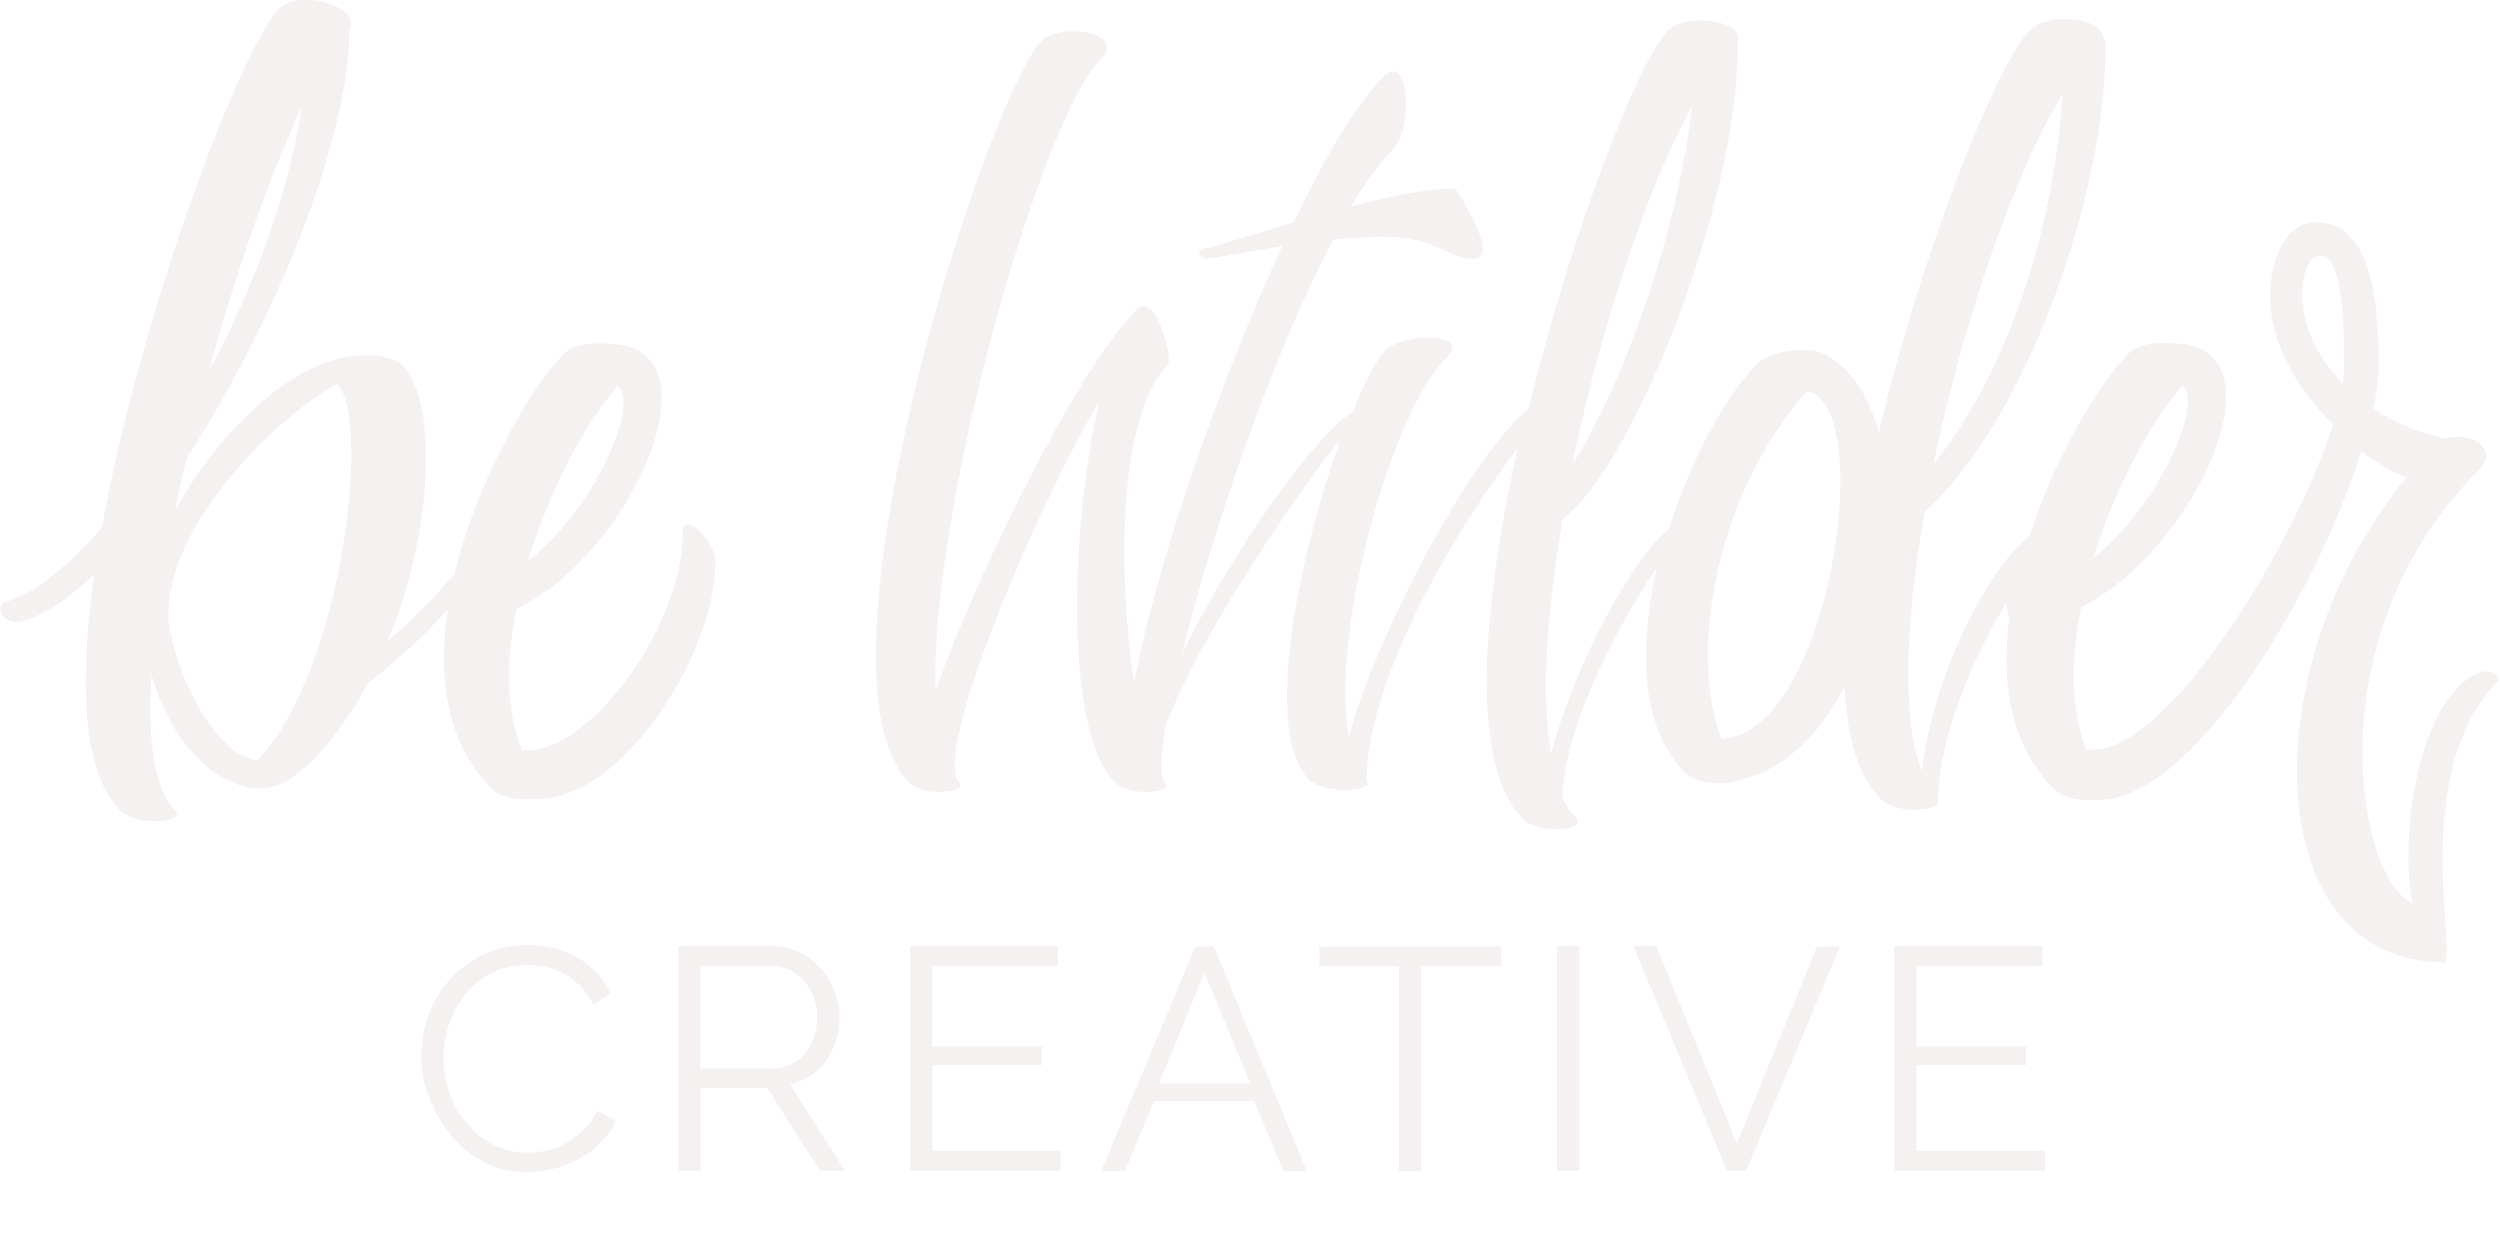
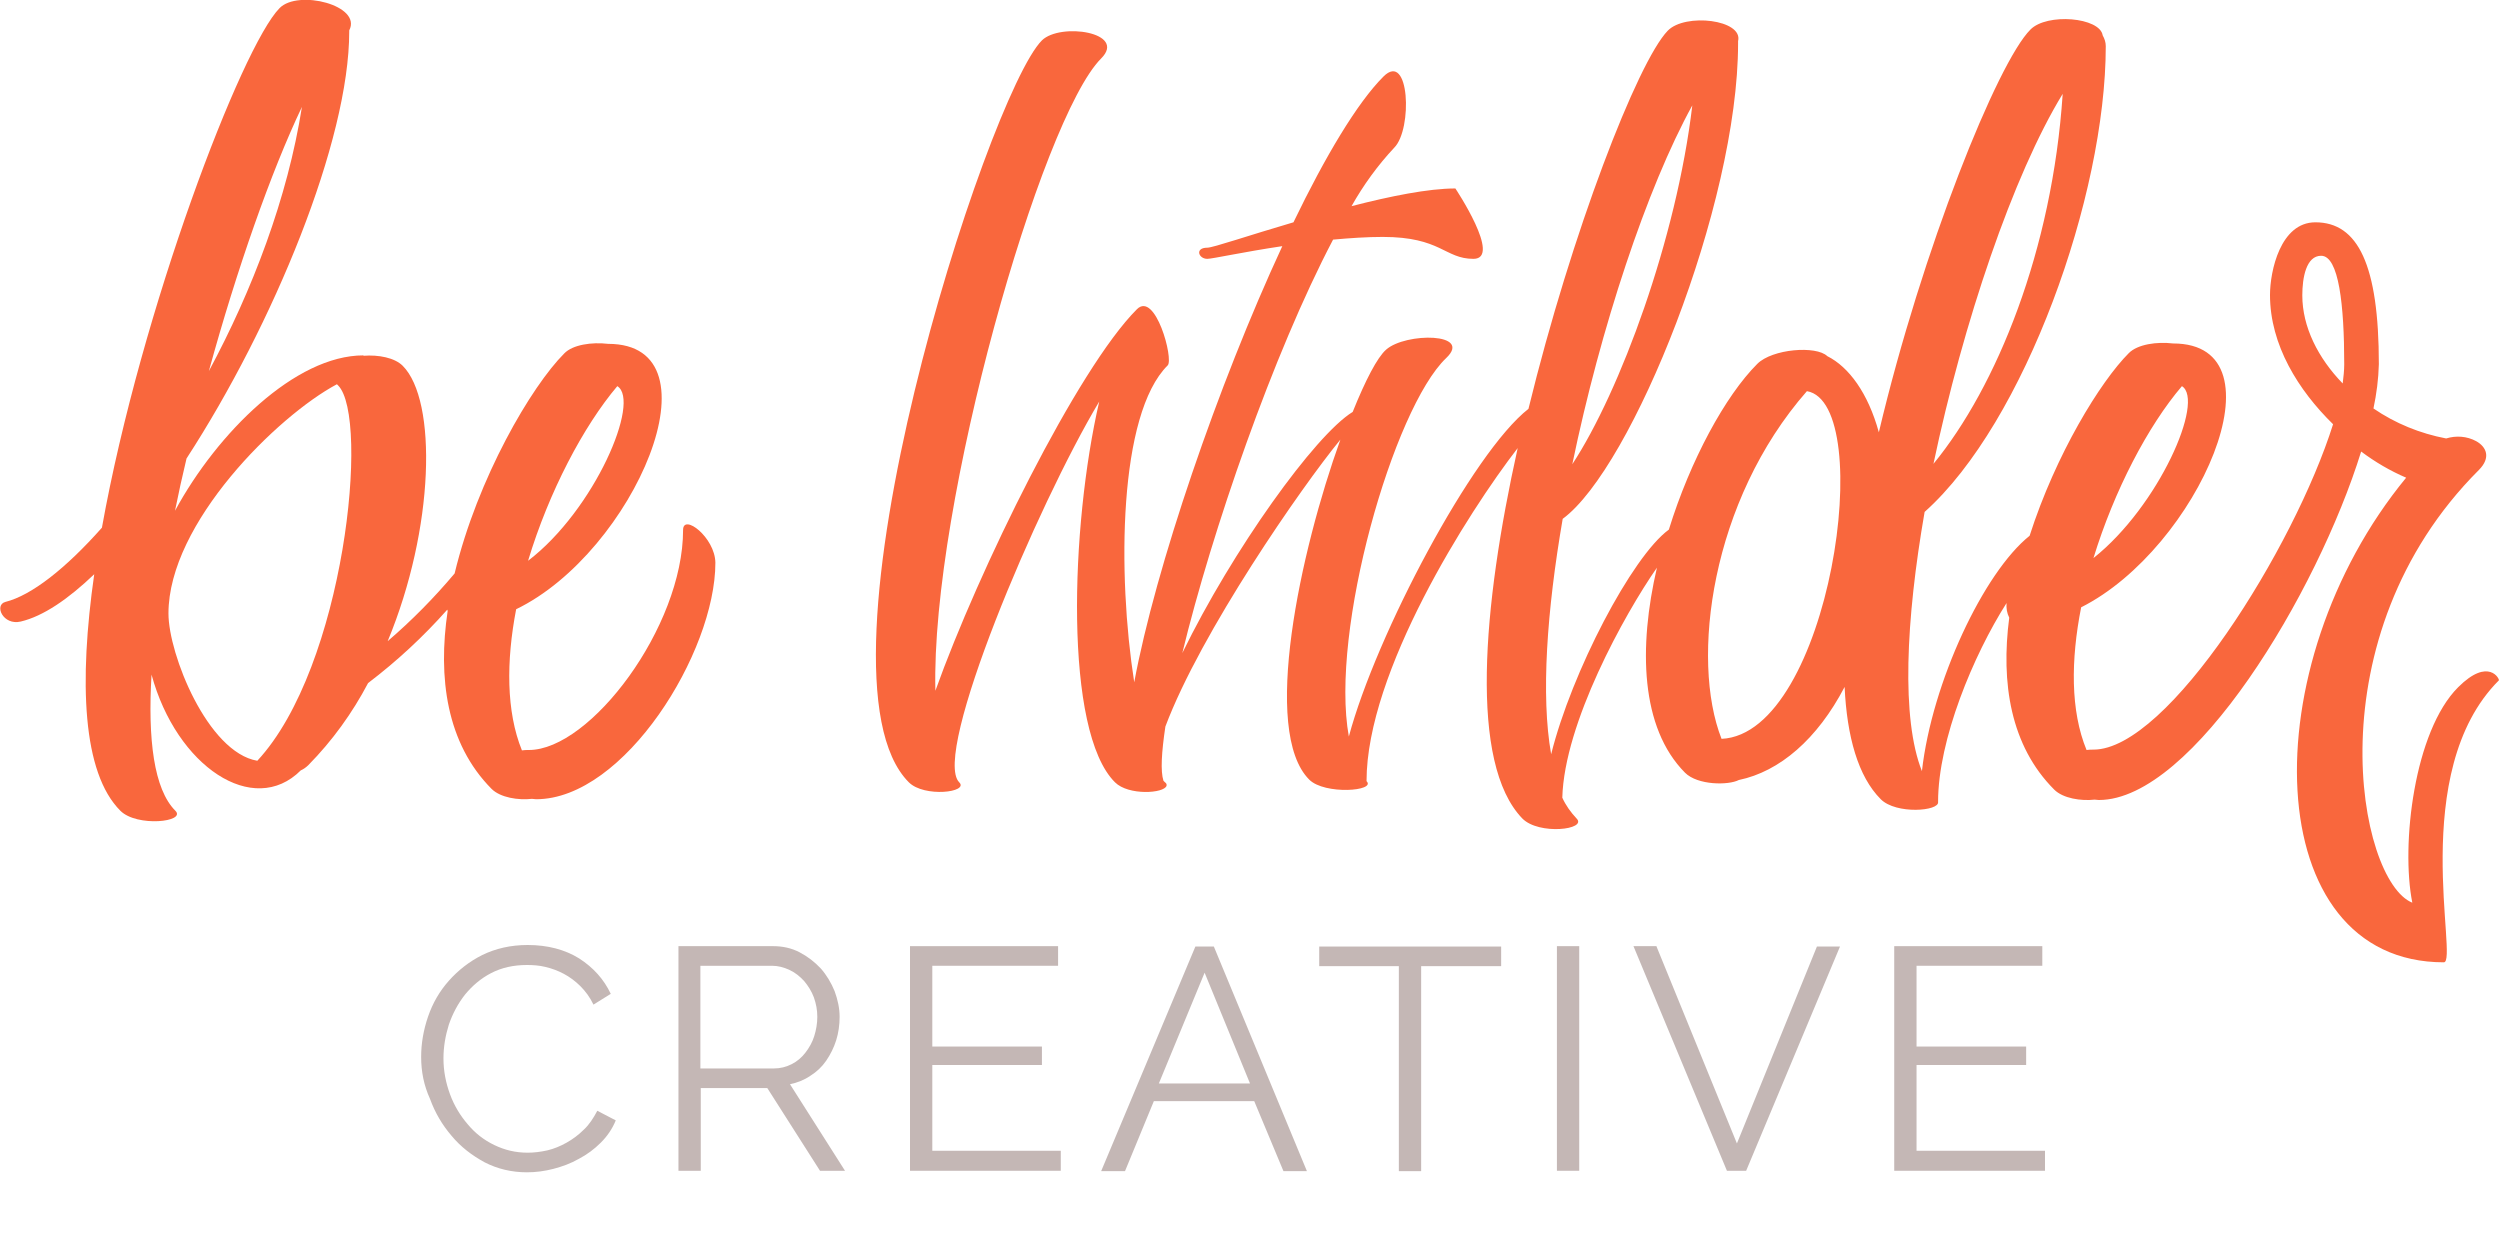
<svg xmlns="http://www.w3.org/2000/svg" version="1.1" id="Layer_1" x="0px" y="0px" viewBox="0 0 650 322.9" style="enable-background:new 0 0 650 322.9;" xml:space="preserve">
  <style type="text/css">
	.st0{enable-background:new    ;}
- 	.st1{fill:#F5F1F1;}
+ 	.st1{fill:#C4B7B5;}
+ 	.st2{fill:#F9673D;}
</style>
  <g id="Layer_2">
    <g id="Layer_1-2">
      <g class="st0">
-         <path class="st1" d="M109.5,274.8c0-3.5,0.6-7,1.8-10.5c1.2-3.5,3-6.6,5.4-9.3c2.4-2.7,5.3-5,8.7-6.7c3.5-1.7,7.4-2.6,11.8-2.6     c5.2,0,9.7,1.2,13.4,3.5c3.7,2.4,6.4,5.4,8.2,9.2l-4.5,2.8c-0.9-1.9-2.1-3.5-3.4-4.8c-1.3-1.3-2.8-2.4-4.3-3.2     c-1.5-0.8-3.1-1.4-4.8-1.8c-1.6-0.4-3.3-0.5-4.8-0.5c-3.5,0-6.6,0.7-9.3,2.1c-2.7,1.4-4.9,3.3-6.8,5.6c-1.8,2.3-3.2,4.9-4.2,7.8     c-0.9,2.9-1.4,5.8-1.4,8.8c0,3.2,0.6,6.3,1.7,9.3c1.1,3,2.7,5.6,4.6,7.8c1.9,2.3,4.2,4.1,6.9,5.4c2.7,1.3,5.5,2,8.7,2     c1.6,0,3.3-0.2,5.1-0.6c1.7-0.4,3.4-1.1,5-2c1.6-0.9,3.1-2,4.5-3.4c1.4-1.3,2.5-3,3.5-4.9l4.8,2.5c-0.9,2.2-2.2,4.1-3.9,5.8     c-1.7,1.7-3.6,3.1-5.7,4.2c-2.1,1.2-4.3,2-6.6,2.6c-2.3,0.6-4.6,0.9-6.9,0.9c-4,0-7.7-0.9-11-2.6c-3.3-1.8-6.2-4-8.6-6.9     c-2.4-2.8-4.3-6-5.6-9.6C110.2,282.2,109.5,278.6,109.5,274.8z" />
-         <path class="st1" d="M176.4,304.4v-58.4H201c2.5,0,4.8,0.5,6.9,1.6c2.1,1.1,3.9,2.5,5.5,4.2c1.5,1.7,2.7,3.7,3.6,5.9     c0.8,2.2,1.3,4.4,1.3,6.7c0,2.1-0.3,4.2-0.9,6.1c-0.6,1.9-1.5,3.7-2.6,5.3c-1.1,1.6-2.5,2.9-4.1,3.9c-1.6,1.1-3.4,1.8-5.3,2.2     l14.3,22.5h-6.5l-13.7-21.5h-17.3v21.5H176.4z M182.1,277.8h19.1c1.7,0,3.2-0.4,4.6-1.1c1.4-0.7,2.6-1.7,3.6-3     c1-1.3,1.8-2.7,2.3-4.3c0.5-1.6,0.8-3.3,0.8-5c0-1.8-0.3-3.4-0.9-5.1c-0.6-1.6-1.5-3-2.5-4.2c-1.1-1.2-2.3-2.2-3.8-2.9     c-1.5-0.7-3-1.1-4.6-1.1h-18.6V277.8z" />
-         <path class="st1" d="M275.8,299.3v5.1h-39.2v-58.4h38.5v5.1h-32.7v21h28.5v4.8h-28.5v22.3H275.8z" />
+         <path class="st1" d="M109.5,274.8c0-3.5,0.6-7,1.8-10.5c1.2-3.5,3-6.6,5.4-9.3s5.3-5,8.7-6.7c3.5-1.7,7.4-2.6,11.8-2.6     c5.2,0,9.7,1.2,13.4,3.5c3.7,2.4,6.4,5.4,8.2,9.2l-4.5,2.8c-0.9-1.9-2.1-3.5-3.4-4.8c-1.3-1.3-2.8-2.4-4.3-3.2s-3.1-1.4-4.8-1.8     c-1.6-0.4-3.3-0.5-4.8-0.5c-3.5,0-6.6,0.7-9.3,2.1c-2.7,1.4-4.9,3.3-6.8,5.6c-1.8,2.3-3.2,4.9-4.2,7.8c-0.9,2.9-1.4,5.8-1.4,8.8     c0,3.2,0.6,6.3,1.7,9.3s2.7,5.6,4.6,7.8c1.9,2.3,4.2,4.1,6.9,5.4s5.5,2,8.7,2c1.6,0,3.3-0.2,5.1-0.6c1.7-0.4,3.4-1.1,5-2     s3.1-2,4.5-3.4c1.4-1.3,2.5-3,3.5-4.9l4.8,2.5c-0.9,2.2-2.2,4.1-3.9,5.8c-1.7,1.7-3.6,3.1-5.7,4.2c-2.1,1.2-4.3,2-6.6,2.6     s-4.6,0.9-6.9,0.9c-4,0-7.7-0.9-11-2.6c-3.3-1.8-6.2-4-8.6-6.9c-2.4-2.8-4.3-6-5.6-9.6C110.2,282.2,109.5,278.6,109.5,274.8z" />
+         <path class="st1" d="M176.4,304.4V246H201c2.5,0,4.8,0.5,6.9,1.6c2.1,1.1,3.9,2.5,5.5,4.2c1.5,1.7,2.7,3.7,3.6,5.9     c0.8,2.2,1.3,4.4,1.3,6.7c0,2.1-0.3,4.2-0.9,6.1c-0.6,1.9-1.5,3.7-2.6,5.3c-1.1,1.6-2.5,2.9-4.1,3.9c-1.6,1.1-3.4,1.8-5.3,2.2     l14.3,22.5h-6.5l-13.7-21.5h-17.3v21.5L176.4,304.4L176.4,304.4z M182.1,277.8h19.1c1.7,0,3.2-0.4,4.6-1.1c1.4-0.7,2.6-1.7,3.6-3     s1.8-2.7,2.3-4.3c0.5-1.6,0.8-3.3,0.8-5c0-1.8-0.3-3.4-0.9-5.1c-0.6-1.6-1.5-3-2.5-4.2c-1.1-1.2-2.3-2.2-3.8-2.9s-3-1.1-4.6-1.1     h-18.6L182.1,277.8L182.1,277.8z" />
+         <path class="st1" d="M275.8,299.3v5.1h-39.2V246h38.5v5.1h-32.7v21h28.5v4.8h-28.5v22.3h33.4V299.3z" />
      </g>
      <g class="st0">
        <path class="st1" d="M310.8,246.1h4.8l24.2,58.4h-6.1l-7.6-18.2H300l-7.5,18.2h-6.2L310.8,246.1z M325,281.7l-11.8-28.8     l-11.9,28.8H325z" />
      </g>
      <g class="st0">
        <path class="st1" d="M390.3,251.2h-20.8v53.3h-5.8v-53.3H343v-5.1h47.3V251.2z" />
-         <path class="st1" d="M404.8,304.4v-58.4h5.8v58.4H404.8z" />
-         <path class="st1" d="M430.7,246.1l20.9,51.2l20.8-51.2h6L454,304.4h-5l-24.3-58.4H430.7z" />
-         <path class="st1" d="M531.7,299.3v5.1h-39.2v-58.4h38.5v5.1h-32.7v21h28.5v4.8h-28.5v22.3H531.7z" />
+         <path class="st1" d="M404.8,304.4V246h5.8v58.4H404.8z" />
+         <path class="st1" d="M430.7,246.1l20.9,51.2l20.8-51.2h6L454,304.4h-5L424.7,246h6V246.1z" />
+         <path class="st1" d="M531.7,299.3v5.1h-39.2V246H531v5.1h-32.7v21h28.5v4.8h-28.5v22.3h33.4V299.3z" />
      </g>
-       <path class="st1" d="M639.1,178.7c-11.4,11.4-14.9,40.9-11.9,56c-14.1-5.6-26.1-69.1,17.3-112.5c3.2-3.2,2-6-0.7-7.5l0,0    c-2.4-1.3-5.2-1.5-7.8-0.7c-6.8-1.3-13.2-3.9-18.9-7.8c0.8-3.8,1.3-7.6,1.4-11.5c0-25.8-5.4-36.9-16.5-36.9    c-9.1,0-11.8,12.7-11.8,18.9c0,13,7.4,24.8,16.4,33.6c-10.1,32.1-42.9,84.6-62.3,84.6c-0.6,0-1.2,0-1.8,0.1    c-4.2-10.2-4.1-23.4-1.4-37.1c30.4-15.3,53.6-68.6,23.9-68.6l0,0c-4.2-0.5-9.2,0.2-11.5,2.5c-7.4,7.4-19,26.3-25.8,47.5    c-11.9,9.5-25.4,38.1-28,61.2c-5.4-13.6-4.2-39.2,0.7-67.4c26-23.2,47.1-82.2,47.1-121.1c0-1-0.3-1.9-0.8-2.8    c-0.7-4.7-14.5-5.9-18.8-1.5c-8.5,8.5-28.1,57-39.4,104.7c-2.8-10.2-7.8-17-13.4-19.8c-2.9-2.8-14.3-1.9-18.2,2    c-8.3,8.3-17.4,25-23,43.1c-9.6,7-25.3,37.1-30.6,58.4c-2.7-15.2-1.1-37.4,3-61.2c18-13.2,45.6-81.6,45.6-123.6c0-0.2,0-0.4,0-0.6    c1.4-5.6-13.8-7.4-18.3-2.7c-7.8,8.1-25,52.4-36.2,98.3c-14.5,11.3-39.6,58.7-46.7,85.2c-5-27.4,11.6-85.3,25.3-98.4    c7-6.6-10.5-6.7-15.6-2.2c-2.3,2-5.4,8-8.7,16.2c-9.8,6-31.3,36-44.3,62.7c7.7-31.7,23.6-77.8,39.2-107.5    c4.4-0.4,8.8-0.7,12.9-0.7c15.2,0,16.1,5.7,23.6,5.7s-4.7-18.3-4.7-18.3c-7,0-16.9,2-27,4.6c3.1-5.5,6.8-10.6,11.1-15.2    c4.8-4.8,4-25.3-2.8-18.5s-15.1,20.7-23.4,37.9c-11.6,3.4-20.9,6.6-22.4,6.6c-3.3,0-2.3,2.9,0,2.9c1.3,0,9.4-1.8,19.5-3.3    c-16.7,36-33,83.7-38.5,113.4c-4.4-28.1-4.1-69.7,8.7-82.4c1.6-1.6-3.2-19.4-8-14.6c-15.5,15.5-41.2,67.9-52.4,99.2    c-1.2-48.6,27.6-148.9,43.1-164.4c6.8-6.8-10.6-9.4-15.4-4.7c-14.2,14.2-62.6,164.9-34.6,192.9c4,4,15.7,2.6,13.1,0    c-7.2-7.2,20.2-71.9,36.4-99c-7.5,32.5-9.2,85.8,4.1,99c3.5,3.5,12.8,2.9,13.4,0.9l0,0c0.1-0.4-0.1-0.7-0.4-0.9    c-0.1-0.1-0.3-0.3-0.4-0.4c-0.8-2.5-0.5-7.4,0.5-14.1c9.2-24.5,35.4-62.3,45.5-74.6c-10.5,29.2-20.6,75.9-8.1,88.4    c4,4,17.5,3,14.9,0.4c0-28.4,26.4-69.9,39.3-86.6c-9.2,41.4-12.6,82,1.2,96.3c4.3,4.4,17,2.9,14.1,0c-1.5-1.6-2.8-3.4-3.7-5.4    c0.5-19.3,16.1-47.6,24.6-59.8c-4.8,20.7-4.3,41.6,7.3,53.3c3.3,3.3,11.3,3.3,14,1.9c10.6-2.2,20.4-10.6,27.5-24.2    c0.6,12.9,3.5,23.3,9.4,29.2c4,4,15.3,3.1,14.9,0.7c0-16.2,9.2-38.2,17.8-51.7c-0.1,1.3,0.1,2.6,0.7,3.8    c-2.2,16.9,0.3,33.3,11.7,44.7c2.3,2.3,7,3,10.5,2.6c0.3,0,0.7,0.1,1.1,0.1c24.4,0,56.8-53.8,68.2-90.6c3.6,2.7,7.5,5,11.7,6.8    c-40.3,49-38.3,126,9.8,126c3.9,0-9.5-49.5,14.3-73.3C650,176.7,647.1,170.7,639.1,178.7z M440,27.4    c-4.1,34.7-18.8,74.4-31.2,93.3C416.1,85.4,428.2,48.8,440,27.4z M536.3,24.4c-2.7,40.7-17.2,76.2-33.6,96.2    C510.4,84,523.4,45.5,536.3,24.4L536.3,24.4z M447.6,192.1c-8.1-20.6-2.8-61.9,22.2-90.4C488.2,104.9,475.8,190.8,447.6,192.1z     M567.3,100.4c6,3.7-6,31.2-23,44.7C549.7,127.5,558.5,110.7,567.3,100.4L567.3,100.4z M598.6,76.8c0-4.6,1-10.3,4.9-10.3    c4.6,0,6,12.8,6,28.2c0,1.7-0.2,3.3-0.4,5C602.7,93.1,598.6,85,598.6,76.8L598.6,76.8z" />
-       <path class="st1" d="M177.6,137.8c0,25.2-24.1,57.2-40.1,57.2c-0.6,0-1.2,0-1.8,0.1c-4.1-10.1-4.1-23.2-1.5-36.7    c30.6-14.8,53.9-69,23.9-69l0,0c-4.2-0.5-9.2,0.2-11.4,2.5c-8.5,8.5-22.5,32.3-28.5,57.2c-5.3,6.3-11.1,12.2-17.4,17.6    c12.2-29.4,12.9-62.6,3.9-71.6c-2.1-2.1-6.3-2.9-10.2-2.6v-0.1c-17.7,0-38,20.1-49,40.4c0.9-4.5,1.9-9,3-13.6    c22.6-34.8,42.3-82.6,42.3-111c0-0.1,0-0.2,0-0.3c3.4-6.5-13.3-10.7-18.1-5.8c-9.8,9.9-36,78.3-46.2,135.1    c-9.4,10.6-18.3,17.6-25.1,19.3c-3,0.8-0.6,6.2,4,5.1c5.9-1.4,12.4-5.9,19.1-12.3c-4,28-3.1,51.6,6.8,61.5    c4.3,4.3,17.2,2.9,14.3,0c-5.6-5.6-7.2-18.6-6.2-35.4c6.5,23.9,26.5,37.2,38.8,24.9c0.7-0.3,1.4-0.8,2-1.4    c6.2-6.3,11.4-13.5,15.5-21.3c7.5-5.7,14.4-12.1,20.6-19.1c0,0.1,0,0.2,0.1,0.3c-2.6,17.4-0.3,34.5,11.4,46.3    c2.3,2.3,7,3,10.5,2.6c0.4,0,0.7,0.1,1.1,0.1c22.9,0,46.6-38.2,46.6-61.5C185.9,139.7,177.6,133.4,177.6,137.8z M78.5,27.8    c-3.7,23.6-12.9,47.7-24.2,68.7C61.6,69.9,70.5,44.6,78.5,27.8L78.5,27.8z M43.8,159.5c0-23.5,28.4-51.4,43.8-59.6    c0.1,0.1,0.2,0.2,0.3,0.3c8.3,8.3,1.7,73.2-21,97.6C54,195.6,43.8,170.1,43.8,159.5z M160.5,100.4c6.2,3.8-5.9,32.2-23.2,45.4    C142.7,127.9,151.7,110.8,160.5,100.4z" />
+       <path class="st2" d="M639.1,178.7c-11.4,11.4-14.9,40.9-11.9,56c-14.1-5.6-26.1-69.1,17.3-112.5c3.2-3.2,2-6-0.7-7.5l0,0    c-2.4-1.3-5.2-1.5-7.8-0.7c-6.8-1.3-13.2-3.9-18.9-7.8c0.8-3.8,1.3-7.6,1.4-11.5c0-25.8-5.4-36.9-16.5-36.9    c-9.1,0-11.8,12.7-11.8,18.9c0,13,7.4,24.8,16.4,33.6c-10.1,32.1-42.9,84.6-62.3,84.6c-0.6,0-1.2,0-1.8,0.1    c-4.2-10.2-4.1-23.4-1.4-37.1c30.4-15.3,53.6-68.6,23.9-68.6l0,0c-4.2-0.5-9.2,0.2-11.5,2.5c-7.4,7.4-19,26.3-25.8,47.5    c-11.9,9.5-25.4,38.1-28,61.2c-5.4-13.6-4.2-39.2,0.7-67.4c26-23.2,47.1-82.2,47.1-121.1c0-1-0.3-1.9-0.8-2.8    c-0.7-4.7-14.5-5.9-18.8-1.5c-8.5,8.5-28.1,57-39.4,104.7c-2.8-10.2-7.8-17-13.4-19.8c-2.9-2.8-14.3-1.9-18.2,2    c-8.3,8.3-17.4,25-23,43.1c-9.6,7-25.3,37.1-30.6,58.4c-2.7-15.2-1.1-37.4,3-61.2c18-13.2,45.6-81.6,45.6-123.6c0-0.2,0-0.4,0-0.6    c1.4-5.6-13.8-7.4-18.3-2.7c-7.8,8.1-25,52.4-36.2,98.3c-14.5,11.3-39.6,58.7-46.7,85.2c-5-27.4,11.6-85.3,25.3-98.4    c7-6.6-10.5-6.7-15.6-2.2c-2.3,2-5.4,8-8.7,16.2c-9.8,6-31.3,36-44.3,62.7c7.7-31.7,23.6-77.8,39.2-107.5    c4.4-0.4,8.8-0.7,12.9-0.7c15.2,0,16.1,5.7,23.6,5.7S378.4,49,378.4,49c-7,0-16.9,2-27,4.6c3.1-5.5,6.8-10.6,11.1-15.2    c4.8-4.8,4-25.3-2.8-18.5s-15.1,20.7-23.4,37.9c-11.6,3.4-20.9,6.6-22.4,6.6c-3.3,0-2.3,2.9,0,2.9c1.3,0,9.4-1.8,19.5-3.3    c-16.7,36-33,83.7-38.5,113.4c-4.4-28.1-4.1-69.7,8.7-82.4c1.6-1.6-3.2-19.4-8-14.6c-15.5,15.5-41.2,67.9-52.4,99.2    C242,131,270.8,30.7,286.3,15.2c6.8-6.8-10.6-9.4-15.4-4.7c-14.2,14.2-62.6,164.9-34.6,192.9c4,4,15.7,2.6,13.1,0    c-7.2-7.2,20.2-71.9,36.4-99c-7.5,32.5-9.2,85.8,4.1,99c3.5,3.5,12.8,2.9,13.4,0.9l0,0c0.1-0.4-0.1-0.7-0.4-0.9    c-0.1-0.1-0.3-0.3-0.4-0.4c-0.8-2.5-0.5-7.4,0.5-14.1c9.2-24.5,35.4-62.3,45.5-74.6c-10.5,29.2-20.6,75.9-8.1,88.4    c4,4,17.5,3,14.9,0.4c0-28.4,26.4-69.9,39.3-86.6c-9.2,41.4-12.6,82,1.2,96.3c4.3,4.4,17,2.9,14.1,0c-1.5-1.6-2.8-3.4-3.7-5.4    c0.5-19.3,16.1-47.6,24.6-59.8c-4.8,20.7-4.3,41.6,7.3,53.3c3.3,3.3,11.3,3.3,14,1.9c10.6-2.2,20.4-10.6,27.5-24.2    c0.6,12.9,3.5,23.3,9.4,29.2c4,4,15.3,3.1,14.9,0.7c0-16.2,9.2-38.2,17.8-51.7c-0.1,1.3,0.1,2.6,0.7,3.8    c-2.2,16.9,0.3,33.3,11.7,44.7c2.3,2.3,7,3,10.5,2.6c0.3,0,0.7,0.1,1.1,0.1c24.4,0,56.8-53.8,68.2-90.6c3.6,2.7,7.5,5,11.7,6.8    c-40.3,49-38.3,126,9.8,126c3.9,0-9.5-49.5,14.3-73.3C650,176.7,647.1,170.7,639.1,178.7z M440,27.4    c-4.1,34.7-18.8,74.4-31.2,93.3C416.1,85.4,428.2,48.8,440,27.4z M536.3,24.4c-2.7,40.7-17.2,76.2-33.6,96.2    C510.4,84,523.4,45.5,536.3,24.4L536.3,24.4z M447.6,192.1c-8.1-20.6-2.8-61.9,22.2-90.4C488.2,104.9,475.8,190.8,447.6,192.1z     M567.3,100.4c6,3.7-6,31.2-23,44.7C549.7,127.5,558.5,110.7,567.3,100.4L567.3,100.4z M598.6,76.8c0-4.6,1-10.3,4.9-10.3    c4.6,0,6,12.8,6,28.2c0,1.7-0.2,3.3-0.4,5C602.7,93.1,598.6,85,598.6,76.8L598.6,76.8z" />
+       <path class="st2" d="M177.6,137.8c0,25.2-24.1,57.2-40.1,57.2c-0.6,0-1.2,0-1.8,0.1c-4.1-10.1-4.1-23.2-1.5-36.7    c30.6-14.8,53.9-69,23.9-69l0,0c-4.2-0.5-9.2,0.2-11.4,2.5c-8.5,8.5-22.5,32.3-28.5,57.2c-5.3,6.3-11.1,12.2-17.4,17.6    c12.2-29.4,12.9-62.6,3.9-71.6c-2.1-2.1-6.3-2.9-10.2-2.6v-0.1c-17.7,0-38,20.1-49,40.4c0.9-4.5,1.9-9,3-13.6    c22.6-34.8,42.3-82.6,42.3-111c0-0.1,0-0.2,0-0.3c3.4-6.5-13.3-10.7-18.1-5.8c-9.8,9.9-36,78.3-46.2,135.1    c-9.4,10.6-18.3,17.6-25.1,19.3c-3,0.8-0.6,6.2,4,5.1c5.9-1.4,12.4-5.9,19.1-12.3c-4,28-3.1,51.6,6.8,61.5    c4.3,4.3,17.2,2.9,14.3,0c-5.6-5.6-7.2-18.6-6.2-35.4c6.5,23.9,26.5,37.2,38.8,24.9c0.7-0.3,1.4-0.8,2-1.4    c6.2-6.3,11.4-13.5,15.5-21.3c7.5-5.7,14.4-12.1,20.6-19.1c0,0.1,0,0.2,0.1,0.3c-2.6,17.4-0.3,34.5,11.4,46.3    c2.3,2.3,7,3,10.5,2.6c0.4,0,0.7,0.1,1.1,0.1c22.9,0,46.6-38.2,46.6-61.5C185.9,139.7,177.6,133.4,177.6,137.8z M78.5,27.8    c-3.7,23.6-12.9,47.7-24.2,68.7C61.6,69.9,70.5,44.6,78.5,27.8L78.5,27.8z M43.8,159.5c0-23.5,28.4-51.4,43.8-59.6    c0.1,0.1,0.2,0.2,0.3,0.3c8.3,8.3,1.7,73.2-21,97.6C54,195.6,43.8,170.1,43.8,159.5z M160.5,100.4c6.2,3.8-5.9,32.2-23.2,45.4    C142.7,127.9,151.7,110.8,160.5,100.4z" />
    </g>
  </g>
</svg>
